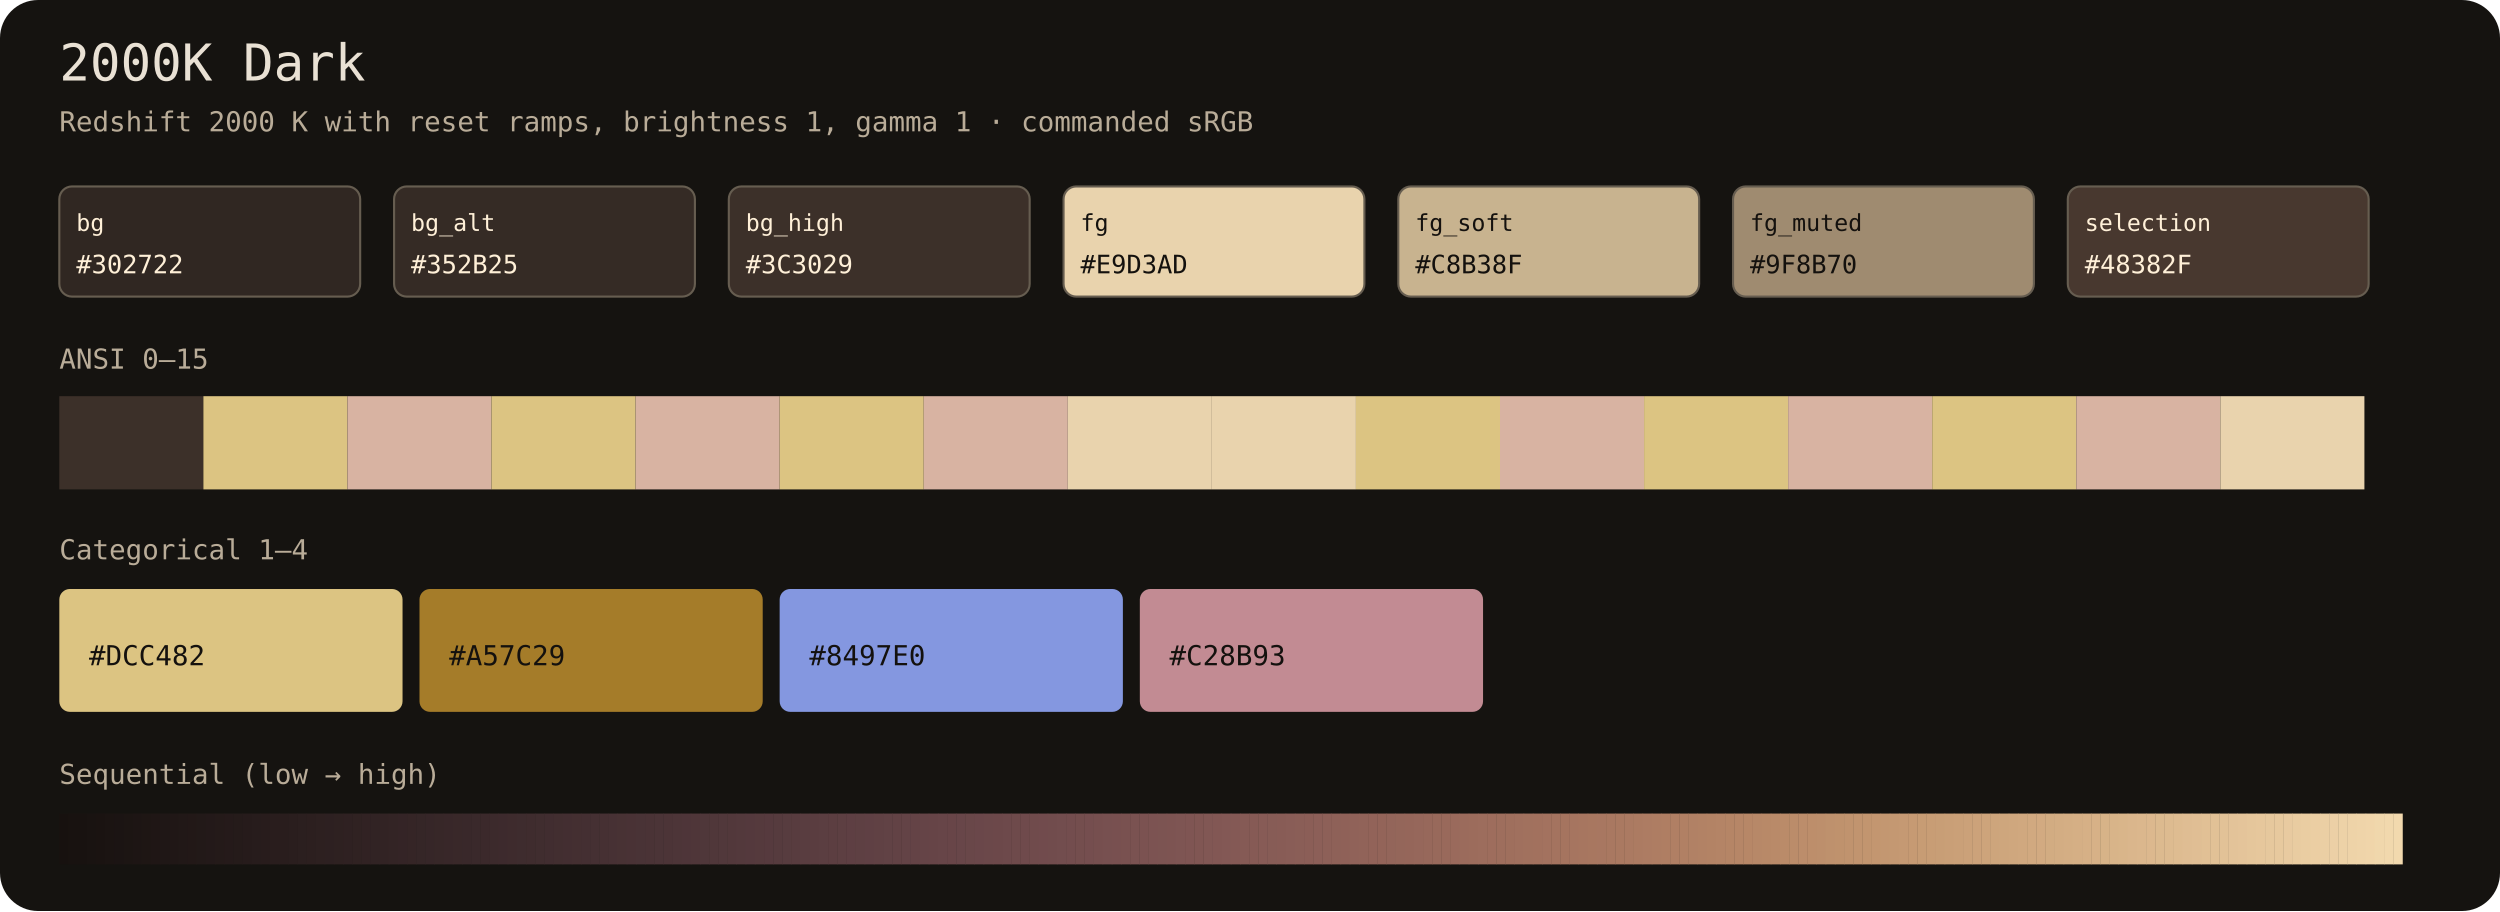
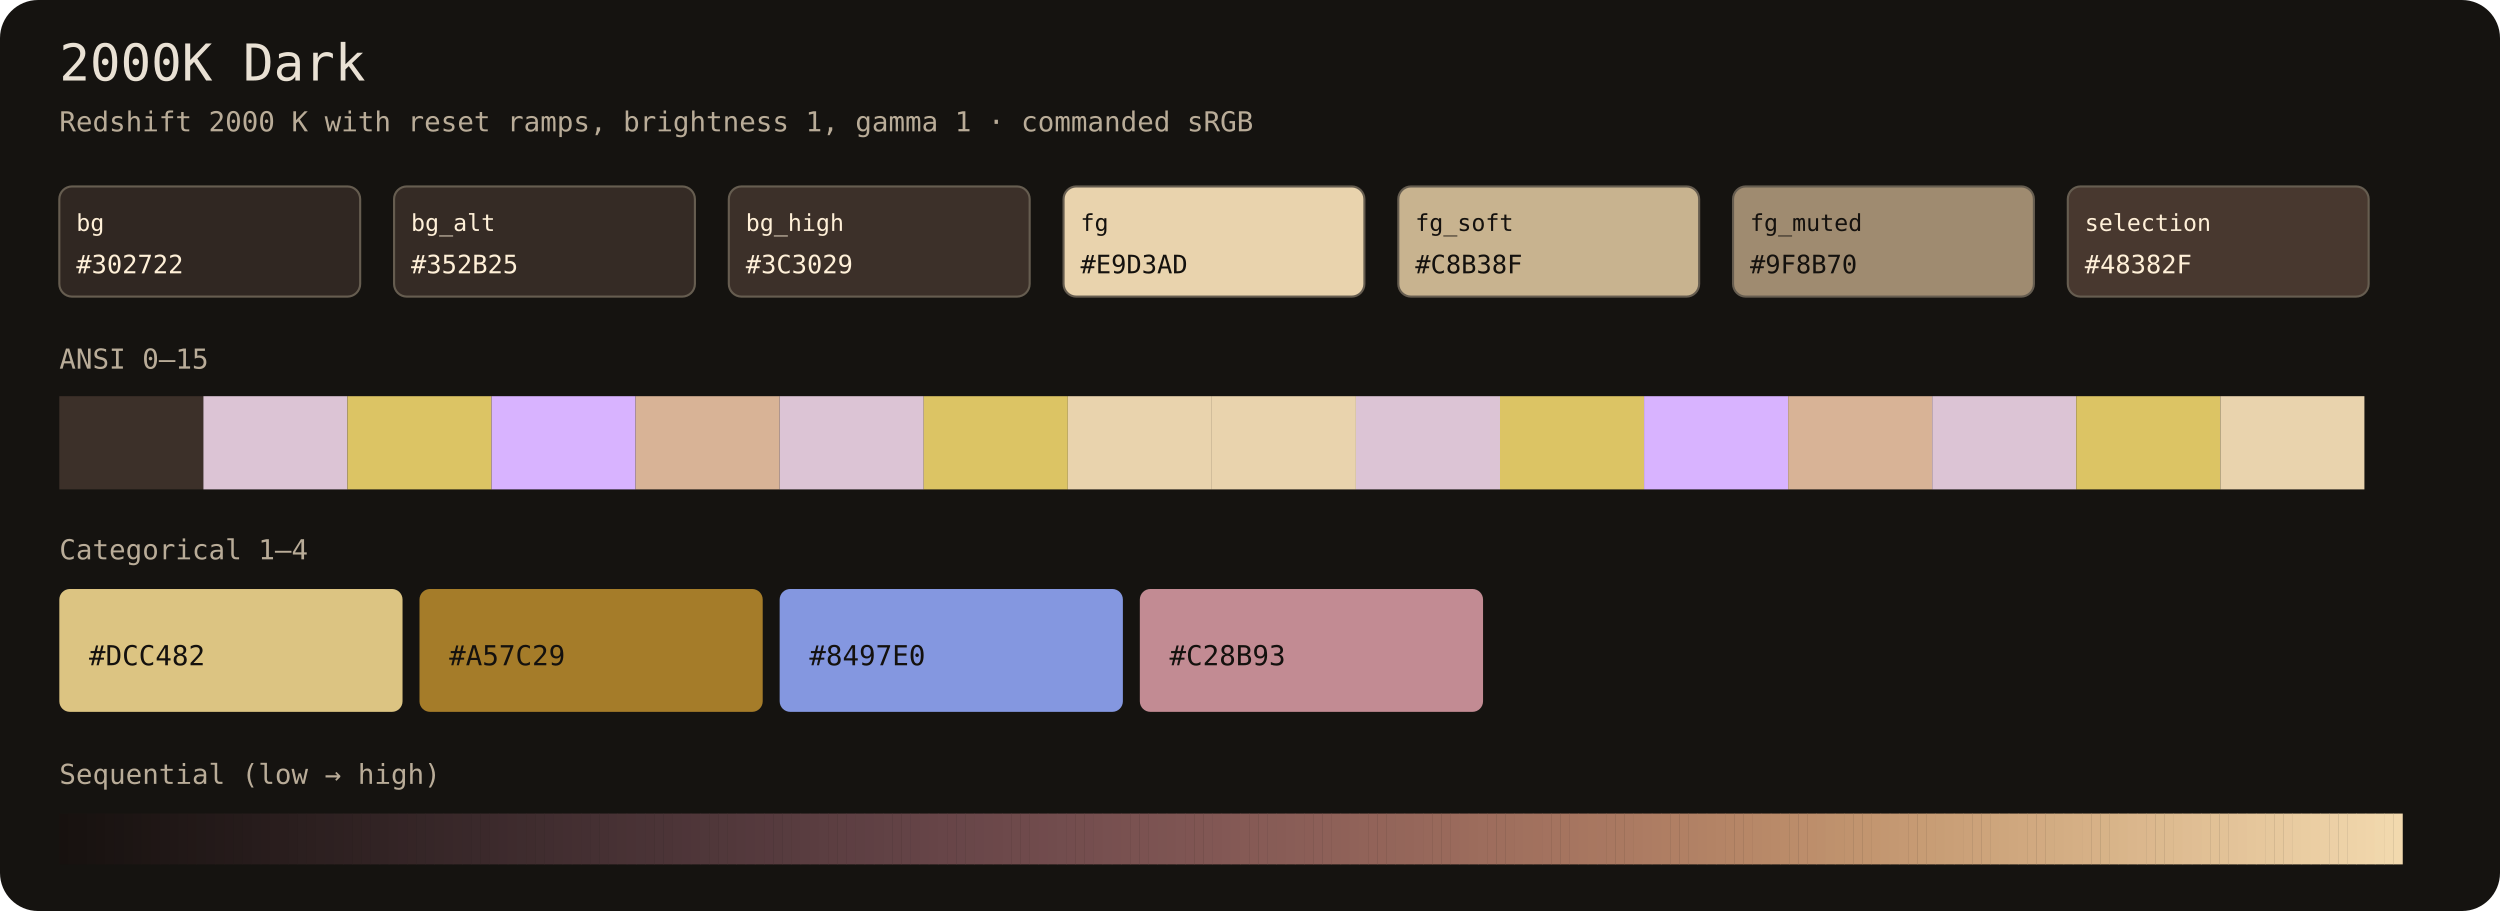
<svg xmlns="http://www.w3.org/2000/svg" width="1180" height="430" viewBox="0 0 1180 430">
  <rect width="100%" height="100%" rx="18" fill="#151310" />
  <text x="28" y="38" fill="#E9E1D4" font-size="24" font-family="ui-monospace, SFMono-Regular, Menlo, monospace">2000K Dark</text>
  <text x="28" y="62" fill="#B9AC98" font-size="13" font-family="ui-monospace, SFMono-Regular, Menlo, monospace">Redshift 2000 K with reset ramps, brightness 1, gamma 1 · commanded sRGB</text>
  <rect x="28" y="88" width="142" height="52" rx="6" fill="#302722" stroke="#665D50" />
  <text x="36" y="109" fill="#FFF0D8" font-size="11" font-family="ui-monospace, SFMono-Regular, Menlo, monospace">bg</text>
  <text x="36" y="129" fill="#FFF0D8" font-size="12" font-family="ui-monospace, SFMono-Regular, Menlo, monospace">#302722</text>
  <rect x="186" y="88" width="142" height="52" rx="6" fill="#352B25" stroke="#665D50" />
  <text x="194" y="109" fill="#FFF0D8" font-size="11" font-family="ui-monospace, SFMono-Regular, Menlo, monospace">bg_alt</text>
  <text x="194" y="129" fill="#FFF0D8" font-size="12" font-family="ui-monospace, SFMono-Regular, Menlo, monospace">#352B25</text>
  <rect x="344" y="88" width="142" height="52" rx="6" fill="#3C3029" stroke="#665D50" />
  <text x="352" y="109" fill="#FFF0D8" font-size="11" font-family="ui-monospace, SFMono-Regular, Menlo, monospace">bg_high</text>
  <text x="352" y="129" fill="#FFF0D8" font-size="12" font-family="ui-monospace, SFMono-Regular, Menlo, monospace">#3C3029</text>
  <rect x="502" y="88" width="142" height="52" rx="6" fill="#E9D3AD" stroke="#665D50" />
  <text x="510" y="109" fill="#14110E" font-size="11" font-family="ui-monospace, SFMono-Regular, Menlo, monospace">fg</text>
  <text x="510" y="129" fill="#14110E" font-size="12" font-family="ui-monospace, SFMono-Regular, Menlo, monospace">#E9D3AD</text>
  <rect x="660" y="88" width="142" height="52" rx="6" fill="#C8B38F" stroke="#665D50" />
  <text x="668" y="109" fill="#14110E" font-size="11" font-family="ui-monospace, SFMono-Regular, Menlo, monospace">fg_soft</text>
  <text x="668" y="129" fill="#14110E" font-size="12" font-family="ui-monospace, SFMono-Regular, Menlo, monospace">#C8B38F</text>
  <rect x="818" y="88" width="142" height="52" rx="6" fill="#9F8B70" stroke="#665D50" />
  <text x="826" y="109" fill="#14110E" font-size="11" font-family="ui-monospace, SFMono-Regular, Menlo, monospace">fg_muted</text>
  <text x="826" y="129" fill="#14110E" font-size="12" font-family="ui-monospace, SFMono-Regular, Menlo, monospace">#9F8B70</text>
  <rect x="976" y="88" width="142" height="52" rx="6" fill="#48382F" stroke="#665D50" />
  <text x="984" y="109" fill="#FFF0D8" font-size="11" font-family="ui-monospace, SFMono-Regular, Menlo, monospace">selection</text>
  <text x="984" y="129" fill="#FFF0D8" font-size="12" font-family="ui-monospace, SFMono-Regular, Menlo, monospace">#48382F</text>
  <text x="28" y="174" fill="#B9AC98" font-size="13" font-family="ui-monospace, SFMono-Regular, Menlo, monospace">ANSI 0–15</text>
  <rect x="28" y="187" width="68" height="44" fill="#3C3029" />
-   <rect x="96" y="187" width="68" height="44" fill="#DCC482" />
-   <rect x="164" y="187" width="68" height="44" fill="#D8B3A2" />
-   <rect x="232" y="187" width="68" height="44" fill="#DCC482" />
-   <rect x="300" y="187" width="68" height="44" fill="#D8B3A2" />
-   <rect x="368" y="187" width="68" height="44" fill="#DCC482" />
-   <rect x="436" y="187" width="68" height="44" fill="#D8B3A2" />
+   <rect x="96" y="187" width="68" height="44" fill="#DCC4D5" />
+   <rect x="164" y="187" width="68" height="44" fill="#DCC464" />
+   <rect x="232" y="187" width="68" height="44" fill="#D8B3FF" />
+   <rect x="300" y="187" width="68" height="44" fill="#D8B396" />
+   <rect x="368" y="187" width="68" height="44" fill="#DCC4D5" />
+   <rect x="436" y="187" width="68" height="44" fill="#DCC464" />
  <rect x="504" y="187" width="68" height="44" fill="#E9D3AD" />
  <rect x="572" y="187" width="68" height="44" fill="#E9D3AD" />
-   <rect x="640" y="187" width="68" height="44" fill="#DCC482" />
-   <rect x="708" y="187" width="68" height="44" fill="#D8B3A2" />
-   <rect x="776" y="187" width="68" height="44" fill="#DCC482" />
-   <rect x="844" y="187" width="68" height="44" fill="#D8B3A2" />
-   <rect x="912" y="187" width="68" height="44" fill="#DCC482" />
-   <rect x="980" y="187" width="68" height="44" fill="#D8B3A2" />
+   <rect x="640" y="187" width="68" height="44" fill="#DCC4D5" />
+   <rect x="708" y="187" width="68" height="44" fill="#DCC464" />
+   <rect x="776" y="187" width="68" height="44" fill="#D8B3FF" />
+   <rect x="844" y="187" width="68" height="44" fill="#D8B396" />
+   <rect x="912" y="187" width="68" height="44" fill="#DCC4D5" />
+   <rect x="980" y="187" width="68" height="44" fill="#DCC464" />
  <rect x="1048" y="187" width="68" height="44" fill="#E9D3AD" />
  <text x="28" y="264" fill="#B9AC98" font-size="13" font-family="ui-monospace, SFMono-Regular, Menlo, monospace">Categorical 1–4</text>
  <rect x="28" y="278" width="162" height="58" rx="5" fill="#DCC482" />
  <text x="42" y="314" fill="#14110E" font-size="13" font-family="ui-monospace, SFMono-Regular, Menlo, monospace">#DCC482</text>
  <rect x="198" y="278" width="162" height="58" rx="5" fill="#A57C29" />
  <text x="212" y="314" fill="#14110E" font-size="13" font-family="ui-monospace, SFMono-Regular, Menlo, monospace">#A57C29</text>
  <rect x="368" y="278" width="162" height="58" rx="5" fill="#8497E0" />
  <text x="382" y="314" fill="#14110E" font-size="13" font-family="ui-monospace, SFMono-Regular, Menlo, monospace">#8497E0</text>
  <rect x="538" y="278" width="162" height="58" rx="5" fill="#C28B93" />
  <text x="552" y="314" fill="#14110E" font-size="13" font-family="ui-monospace, SFMono-Regular, Menlo, monospace">#C28B93</text>
  <text x="28" y="370" fill="#B9AC98" font-size="13" font-family="ui-monospace, SFMono-Regular, Menlo, monospace">Sequential (low → high)</text>
  <rect x="28.00" y="384" width="4.5" height="24" fill="#17110F" />
  <rect x="32.32" y="384" width="4.5" height="24" fill="#181210" />
  <rect x="36.64" y="384" width="4.5" height="24" fill="#181210" />
  <rect x="40.96" y="384" width="4.5" height="24" fill="#191311" />
  <rect x="45.28" y="384" width="4.5" height="24" fill="#1A1311" />
  <rect x="49.60" y="384" width="4.5" height="24" fill="#1B1412" />
  <rect x="53.92" y="384" width="4.5" height="24" fill="#1B1413" />
  <rect x="58.24" y="384" width="4.5" height="24" fill="#1C1513" />
  <rect x="62.56" y="384" width="4.5" height="24" fill="#1D1514" />
  <rect x="66.88" y="384" width="4.5" height="24" fill="#1E1614" />
  <rect x="71.20" y="384" width="4.5" height="24" fill="#1F1615" />
  <rect x="75.52" y="384" width="4.5" height="24" fill="#1F1716" />
  <rect x="79.84" y="384" width="4.5" height="24" fill="#201716" />
  <rect x="84.16" y="384" width="4.5" height="24" fill="#211817" />
  <rect x="88.48" y="384" width="4.5" height="24" fill="#221817" />
  <rect x="92.80" y="384" width="4.5" height="24" fill="#221918" />
  <rect x="97.12" y="384" width="4.5" height="24" fill="#231919" />
  <rect x="101.44" y="384" width="4.5" height="24" fill="#241A19" />
  <rect x="105.76" y="384" width="4.5" height="24" fill="#251A1A" />
  <rect x="110.08" y="384" width="4.5" height="24" fill="#251B1A" />
  <rect x="114.40" y="384" width="4.5" height="24" fill="#261B1B" />
  <rect x="118.72" y="384" width="4.5" height="24" fill="#271C1C" />
  <rect x="123.04" y="384" width="4.5" height="24" fill="#281C1C" />
  <rect x="127.36" y="384" width="4.5" height="24" fill="#291D1D" />
  <rect x="131.68" y="384" width="4.5" height="24" fill="#291D1D" />
  <rect x="136.00" y="384" width="4.5" height="24" fill="#2A1E1E" />
  <rect x="140.32" y="384" width="4.5" height="24" fill="#2B1F1F" />
  <rect x="144.64" y="384" width="4.5" height="24" fill="#2C1F1F" />
  <rect x="148.96" y="384" width="4.5" height="24" fill="#2D2020" />
  <rect x="153.28" y="384" width="4.5" height="24" fill="#2D2021" />
  <rect x="157.60" y="384" width="4.5" height="24" fill="#2E2121" />
  <rect x="161.92" y="384" width="4.5" height="24" fill="#2F2122" />
  <rect x="166.24" y="384" width="4.5" height="24" fill="#302222" />
  <rect x="170.56" y="384" width="4.5" height="24" fill="#312223" />
  <rect x="174.88" y="384" width="4.5" height="24" fill="#312324" />
  <rect x="179.20" y="384" width="4.5" height="24" fill="#322324" />
  <rect x="183.52" y="384" width="4.5" height="24" fill="#332425" />
  <rect x="187.84" y="384" width="4.5" height="24" fill="#342426" />
  <rect x="192.16" y="384" width="4.5" height="24" fill="#352526" />
  <rect x="196.48" y="384" width="4.5" height="24" fill="#352627" />
  <rect x="200.80" y="384" width="4.5" height="24" fill="#362628" />
  <rect x="205.12" y="384" width="4.5" height="24" fill="#372728" />
  <rect x="209.44" y="384" width="4.5" height="24" fill="#382729" />
  <rect x="213.76" y="384" width="4.5" height="24" fill="#392829" />
  <rect x="218.08" y="384" width="4.5" height="24" fill="#39282A" />
  <rect x="222.40" y="384" width="4.5" height="24" fill="#3A292B" />
  <rect x="226.72" y="384" width="4.5" height="24" fill="#3B292B" />
  <rect x="231.04" y="384" width="4.5" height="24" fill="#3C2A2C" />
  <rect x="235.36" y="384" width="4.5" height="24" fill="#3D2A2D" />
  <rect x="239.68" y="384" width="4.5" height="24" fill="#3E2B2D" />
  <rect x="244.00" y="384" width="4.5" height="24" fill="#3E2C2E" />
  <rect x="248.32" y="384" width="4.5" height="24" fill="#3F2C2E" />
  <rect x="252.64" y="384" width="4.5" height="24" fill="#402D2F" />
  <rect x="256.96" y="384" width="4.5" height="24" fill="#412D30" />
  <rect x="261.28" y="384" width="4.5" height="24" fill="#422E30" />
  <rect x="265.60" y="384" width="4.5" height="24" fill="#432E31" />
  <rect x="269.92" y="384" width="4.5" height="24" fill="#442F31" />
  <rect x="274.24" y="384" width="4.5" height="24" fill="#442F32" />
  <rect x="278.56" y="384" width="4.5" height="24" fill="#453033" />
  <rect x="282.88" y="384" width="4.5" height="24" fill="#463033" />
  <rect x="287.20" y="384" width="4.5" height="24" fill="#473134" />
  <rect x="291.52" y="384" width="4.5" height="24" fill="#483234" />
  <rect x="295.84" y="384" width="4.5" height="24" fill="#493235" />
  <rect x="300.16" y="384" width="4.5" height="24" fill="#493336" />
  <rect x="304.48" y="384" width="4.5" height="24" fill="#4A3336" />
  <rect x="308.80" y="384" width="4.5" height="24" fill="#4B3437" />
  <rect x="313.12" y="384" width="4.5" height="24" fill="#4C3437" />
  <rect x="317.44" y="384" width="4.5" height="24" fill="#4D3538" />
  <rect x="321.76" y="384" width="4.5" height="24" fill="#4E3539" />
  <rect x="326.08" y="384" width="4.5" height="24" fill="#4F3639" />
  <rect x="330.40" y="384" width="4.5" height="24" fill="#4F373A" />
  <rect x="334.72" y="384" width="4.5" height="24" fill="#50373A" />
  <rect x="339.04" y="384" width="4.5" height="24" fill="#51383B" />
  <rect x="343.36" y="384" width="4.5" height="24" fill="#52383B" />
  <rect x="347.68" y="384" width="4.5" height="24" fill="#53393C" />
  <rect x="352.00" y="384" width="4.5" height="24" fill="#54393D" />
  <rect x="356.32" y="384" width="4.5" height="24" fill="#553A3D" />
  <rect x="360.64" y="384" width="4.5" height="24" fill="#563A3E" />
  <rect x="364.96" y="384" width="4.5" height="24" fill="#563B3E" />
  <rect x="369.28" y="384" width="4.5" height="24" fill="#573C3F" />
  <rect x="373.60" y="384" width="4.5" height="24" fill="#583C3F" />
  <rect x="377.92" y="384" width="4.5" height="24" fill="#593D40" />
  <rect x="382.24" y="384" width="4.5" height="24" fill="#5A3D40" />
  <rect x="386.56" y="384" width="4.5" height="24" fill="#5B3E41" />
  <rect x="390.88" y="384" width="4.5" height="24" fill="#5C3E41" />
  <rect x="395.20" y="384" width="4.5" height="24" fill="#5D3F42" />
  <rect x="399.52" y="384" width="4.5" height="24" fill="#5E3F43" />
  <rect x="403.84" y="384" width="4.5" height="24" fill="#5E4043" />
  <rect x="408.16" y="384" width="4.5" height="24" fill="#5F4044" />
  <rect x="412.48" y="384" width="4.5" height="24" fill="#604144" />
  <rect x="416.80" y="384" width="4.5" height="24" fill="#614245" />
  <rect x="421.12" y="384" width="4.5" height="24" fill="#624245" />
  <rect x="425.44" y="384" width="4.5" height="24" fill="#634346" />
  <rect x="429.76" y="384" width="4.5" height="24" fill="#644346" />
  <rect x="434.08" y="384" width="4.5" height="24" fill="#654447" />
  <rect x="438.40" y="384" width="4.5" height="24" fill="#664447" />
  <rect x="442.72" y="384" width="4.5" height="24" fill="#674548" />
  <rect x="447.04" y="384" width="4.5" height="24" fill="#684548" />
  <rect x="451.36" y="384" width="4.5" height="24" fill="#684649" />
  <rect x="455.68" y="384" width="4.5" height="24" fill="#694749" />
  <rect x="460.00" y="384" width="4.5" height="24" fill="#6A474A" />
  <rect x="464.32" y="384" width="4.5" height="24" fill="#6B484A" />
  <rect x="468.64" y="384" width="4.5" height="24" fill="#6C484A" />
  <rect x="472.96" y="384" width="4.5" height="24" fill="#6D494B" />
  <rect x="477.28" y="384" width="4.5" height="24" fill="#6E4A4B" />
  <rect x="481.60" y="384" width="4.5" height="24" fill="#6F4A4C" />
  <rect x="485.92" y="384" width="4.5" height="24" fill="#704B4C" />
  <rect x="490.24" y="384" width="4.5" height="24" fill="#714B4D" />
  <rect x="494.56" y="384" width="4.5" height="24" fill="#714C4D" />
  <rect x="498.88" y="384" width="4.5" height="24" fill="#724D4E" />
  <rect x="503.20" y="384" width="4.5" height="24" fill="#734D4E" />
  <rect x="507.52" y="384" width="4.5" height="24" fill="#744E4E" />
  <rect x="511.84" y="384" width="4.5" height="24" fill="#754E4F" />
  <rect x="516.16" y="384" width="4.5" height="24" fill="#764F4F" />
  <rect x="520.48" y="384" width="4.5" height="24" fill="#775050" />
  <rect x="524.80" y="384" width="4.5" height="24" fill="#785050" />
  <rect x="529.12" y="384" width="4.5" height="24" fill="#795150" />
  <rect x="533.44" y="384" width="4.5" height="24" fill="#7A5251" />
  <rect x="537.76" y="384" width="4.5" height="24" fill="#7B5251" />
  <rect x="542.08" y="384" width="4.5" height="24" fill="#7C5352" />
  <rect x="546.40" y="384" width="4.5" height="24" fill="#7C5452" />
  <rect x="550.72" y="384" width="4.5" height="24" fill="#7D5452" />
  <rect x="555.04" y="384" width="4.5" height="24" fill="#7E5553" />
  <rect x="559.36" y="384" width="4.5" height="24" fill="#7F5553" />
  <rect x="563.68" y="384" width="4.5" height="24" fill="#805653" />
  <rect x="568.00" y="384" width="4.5" height="24" fill="#815754" />
  <rect x="572.32" y="384" width="4.5" height="24" fill="#825754" />
  <rect x="576.64" y="384" width="4.5" height="24" fill="#835855" />
  <rect x="580.96" y="384" width="4.5" height="24" fill="#845955" />
  <rect x="585.28" y="384" width="4.5" height="24" fill="#855A55" />
  <rect x="589.60" y="384" width="4.5" height="24" fill="#865A55" />
  <rect x="593.92" y="384" width="4.5" height="24" fill="#875B56" />
  <rect x="598.24" y="384" width="4.5" height="24" fill="#875C56" />
  <rect x="602.56" y="384" width="4.5" height="24" fill="#885C56" />
  <rect x="606.88" y="384" width="4.5" height="24" fill="#895D57" />
  <rect x="611.20" y="384" width="4.5" height="24" fill="#8A5E57" />
  <rect x="615.52" y="384" width="4.5" height="24" fill="#8B5E57" />
  <rect x="619.84" y="384" width="4.5" height="24" fill="#8C5F58" />
  <rect x="624.16" y="384" width="4.5" height="24" fill="#8D6058" />
  <rect x="628.48" y="384" width="4.5" height="24" fill="#8E6158" />
  <rect x="632.80" y="384" width="4.5" height="24" fill="#8F6158" />
  <rect x="637.12" y="384" width="4.5" height="24" fill="#906259" />
  <rect x="641.44" y="384" width="4.5" height="24" fill="#916359" />
  <rect x="645.76" y="384" width="4.5" height="24" fill="#926359" />
  <rect x="650.08" y="384" width="4.5" height="24" fill="#936459" />
  <rect x="654.40" y="384" width="4.5" height="24" fill="#93655A" />
  <rect x="658.72" y="384" width="4.5" height="24" fill="#94665A" />
  <rect x="663.04" y="384" width="4.5" height="24" fill="#95665A" />
  <rect x="667.36" y="384" width="4.5" height="24" fill="#96675B" />
  <rect x="671.68" y="384" width="4.5" height="24" fill="#97685B" />
  <rect x="676.00" y="384" width="4.5" height="24" fill="#98695B" />
  <rect x="680.32" y="384" width="4.5" height="24" fill="#99695B" />
  <rect x="684.64" y="384" width="4.5" height="24" fill="#9A6A5C" />
  <rect x="688.96" y="384" width="4.5" height="24" fill="#9B6B5C" />
  <rect x="693.28" y="384" width="4.5" height="24" fill="#9C6C5C" />
  <rect x="697.60" y="384" width="4.5" height="24" fill="#9D6D5D" />
  <rect x="701.92" y="384" width="4.5" height="24" fill="#9E6D5D" />
  <rect x="706.24" y="384" width="4.5" height="24" fill="#9E6E5D" />
  <rect x="710.56" y="384" width="4.5" height="24" fill="#9F6F5D" />
  <rect x="714.88" y="384" width="4.5" height="24" fill="#A0705E" />
  <rect x="719.20" y="384" width="4.5" height="24" fill="#A1715E" />
  <rect x="723.52" y="384" width="4.5" height="24" fill="#A2715E" />
  <rect x="727.84" y="384" width="4.5" height="24" fill="#A3725F" />
  <rect x="732.16" y="384" width="4.5" height="24" fill="#A4735F" />
  <rect x="736.48" y="384" width="4.5" height="24" fill="#A5745F" />
  <rect x="740.80" y="384" width="4.5" height="24" fill="#A67560" />
  <rect x="745.12" y="384" width="4.5" height="24" fill="#A77660" />
  <rect x="749.44" y="384" width="4.5" height="24" fill="#A87760" />
  <rect x="753.76" y="384" width="4.5" height="24" fill="#A87761" />
  <rect x="758.08" y="384" width="4.5" height="24" fill="#A97861" />
  <rect x="762.40" y="384" width="4.5" height="24" fill="#AA7961" />
  <rect x="766.72" y="384" width="4.5" height="24" fill="#AB7A62" />
  <rect x="771.04" y="384" width="4.5" height="24" fill="#AC7B62" />
  <rect x="775.36" y="384" width="4.5" height="24" fill="#AD7C63" />
  <rect x="779.68" y="384" width="4.5" height="24" fill="#AE7D63" />
  <rect x="784.00" y="384" width="4.5" height="24" fill="#AF7E63" />
  <rect x="788.32" y="384" width="4.5" height="24" fill="#B07F64" />
  <rect x="792.64" y="384" width="4.5" height="24" fill="#B18064" />
  <rect x="796.96" y="384" width="4.5" height="24" fill="#B18165" />
  <rect x="801.28" y="384" width="4.5" height="24" fill="#B28265" />
  <rect x="805.60" y="384" width="4.5" height="24" fill="#B38365" />
  <rect x="809.92" y="384" width="4.5" height="24" fill="#B48466" />
  <rect x="814.24" y="384" width="4.5" height="24" fill="#B58566" />
  <rect x="818.56" y="384" width="4.5" height="24" fill="#B68667" />
  <rect x="822.88" y="384" width="4.5" height="24" fill="#B78767" />
  <rect x="827.20" y="384" width="4.5" height="24" fill="#B78868" />
  <rect x="831.52" y="384" width="4.5" height="24" fill="#B88968" />
  <rect x="835.84" y="384" width="4.5" height="24" fill="#B98A69" />
  <rect x="840.16" y="384" width="4.5" height="24" fill="#BA8B69" />
  <rect x="844.48" y="384" width="4.5" height="24" fill="#BB8C6A" />
  <rect x="848.80" y="384" width="4.5" height="24" fill="#BC8D6B" />
  <rect x="853.12" y="384" width="4.5" height="24" fill="#BD8E6B" />
  <rect x="857.44" y="384" width="4.5" height="24" fill="#BD8F6C" />
  <rect x="861.76" y="384" width="4.5" height="24" fill="#BE916D" />
  <rect x="866.08" y="384" width="4.5" height="24" fill="#BF926D" />
  <rect x="870.40" y="384" width="4.5" height="24" fill="#C0936E" />
  <rect x="874.72" y="384" width="4.5" height="24" fill="#C1946F" />
  <rect x="879.04" y="384" width="4.5" height="24" fill="#C2956F" />
  <rect x="883.36" y="384" width="4.5" height="24" fill="#C39670" />
  <rect x="887.68" y="384" width="4.5" height="24" fill="#C39771" />
  <rect x="892.00" y="384" width="4.5" height="24" fill="#C49872" />
  <rect x="896.32" y="384" width="4.5" height="24" fill="#C59973" />
  <rect x="900.64" y="384" width="4.5" height="24" fill="#C69A73" />
  <rect x="904.96" y="384" width="4.5" height="24" fill="#C79C74" />
  <rect x="909.28" y="384" width="4.5" height="24" fill="#C89D75" />
  <rect x="913.60" y="384" width="4.5" height="24" fill="#C89E76" />
  <rect x="917.92" y="384" width="4.5" height="24" fill="#C99F77" />
  <rect x="922.24" y="384" width="4.5" height="24" fill="#CAA078" />
  <rect x="926.56" y="384" width="4.5" height="24" fill="#CBA179" />
  <rect x="930.88" y="384" width="4.5" height="24" fill="#CCA27A" />
  <rect x="935.20" y="384" width="4.5" height="24" fill="#CDA47B" />
  <rect x="939.52" y="384" width="4.5" height="24" fill="#CDA57C" />
  <rect x="943.84" y="384" width="4.5" height="24" fill="#CEA67D" />
  <rect x="948.16" y="384" width="4.5" height="24" fill="#CFA77E" />
  <rect x="952.48" y="384" width="4.5" height="24" fill="#D0A87F" />
  <rect x="956.80" y="384" width="4.5" height="24" fill="#D1A980" />
  <rect x="961.12" y="384" width="4.5" height="24" fill="#D2AA81" />
  <rect x="965.44" y="384" width="4.5" height="24" fill="#D2AC82" />
  <rect x="969.76" y="384" width="4.5" height="24" fill="#D3AD83" />
  <rect x="974.08" y="384" width="4.5" height="24" fill="#D4AE84" />
  <rect x="978.40" y="384" width="4.5" height="24" fill="#D5AF85" />
  <rect x="982.72" y="384" width="4.5" height="24" fill="#D6B086" />
  <rect x="987.04" y="384" width="4.5" height="24" fill="#D7B187" />
  <rect x="991.36" y="384" width="4.5" height="24" fill="#D7B388" />
  <rect x="995.68" y="384" width="4.5" height="24" fill="#D8B489" />
  <rect x="1000.00" y="384" width="4.5" height="24" fill="#D9B58A" />
  <rect x="1004.32" y="384" width="4.5" height="24" fill="#DAB68C" />
  <rect x="1008.64" y="384" width="4.5" height="24" fill="#DBB78D" />
  <rect x="1012.96" y="384" width="4.5" height="24" fill="#DCB88E" />
  <rect x="1017.28" y="384" width="4.5" height="24" fill="#DCBA8F" />
  <rect x="1021.60" y="384" width="4.5" height="24" fill="#DDBB90" />
  <rect x="1025.92" y="384" width="4.5" height="24" fill="#DEBC91" />
  <rect x="1030.24" y="384" width="4.5" height="24" fill="#DFBD93" />
  <rect x="1034.56" y="384" width="4.5" height="24" fill="#E0BE94" />
  <rect x="1038.88" y="384" width="4.5" height="24" fill="#E1C095" />
  <rect x="1043.20" y="384" width="4.5" height="24" fill="#E1C196" />
  <rect x="1047.52" y="384" width="4.5" height="24" fill="#E2C297" />
  <rect x="1051.84" y="384" width="4.5" height="24" fill="#E3C399" />
  <rect x="1056.16" y="384" width="4.5" height="24" fill="#E4C49A" />
  <rect x="1060.48" y="384" width="4.5" height="24" fill="#E5C69B" />
  <rect x="1064.80" y="384" width="4.5" height="24" fill="#E6C79C" />
  <rect x="1069.12" y="384" width="4.5" height="24" fill="#E6C89D" />
  <rect x="1073.44" y="384" width="4.5" height="24" fill="#E7C99E" />
  <rect x="1077.76" y="384" width="4.5" height="24" fill="#E8CAA0" />
  <rect x="1082.08" y="384" width="4.5" height="24" fill="#E9CCA1" />
  <rect x="1086.40" y="384" width="4.5" height="24" fill="#EACDA2" />
  <rect x="1090.72" y="384" width="4.5" height="24" fill="#EBCEA3" />
  <rect x="1095.04" y="384" width="4.5" height="24" fill="#EBCFA4" />
  <rect x="1099.36" y="384" width="4.5" height="24" fill="#ECD0A6" />
  <rect x="1103.68" y="384" width="4.5" height="24" fill="#EDD2A7" />
  <rect x="1108.00" y="384" width="4.5" height="24" fill="#EED3A8" />
  <rect x="1112.32" y="384" width="4.5" height="24" fill="#EFD4A9" />
  <rect x="1116.64" y="384" width="4.5" height="24" fill="#F0D5AA" />
  <rect x="1120.96" y="384" width="4.5" height="24" fill="#F0D7AC" />
  <rect x="1125.28" y="384" width="4.5" height="24" fill="#F1D8AD" />
  <rect x="1129.60" y="384" width="4.5" height="24" fill="#F2D9AE" />
</svg>
